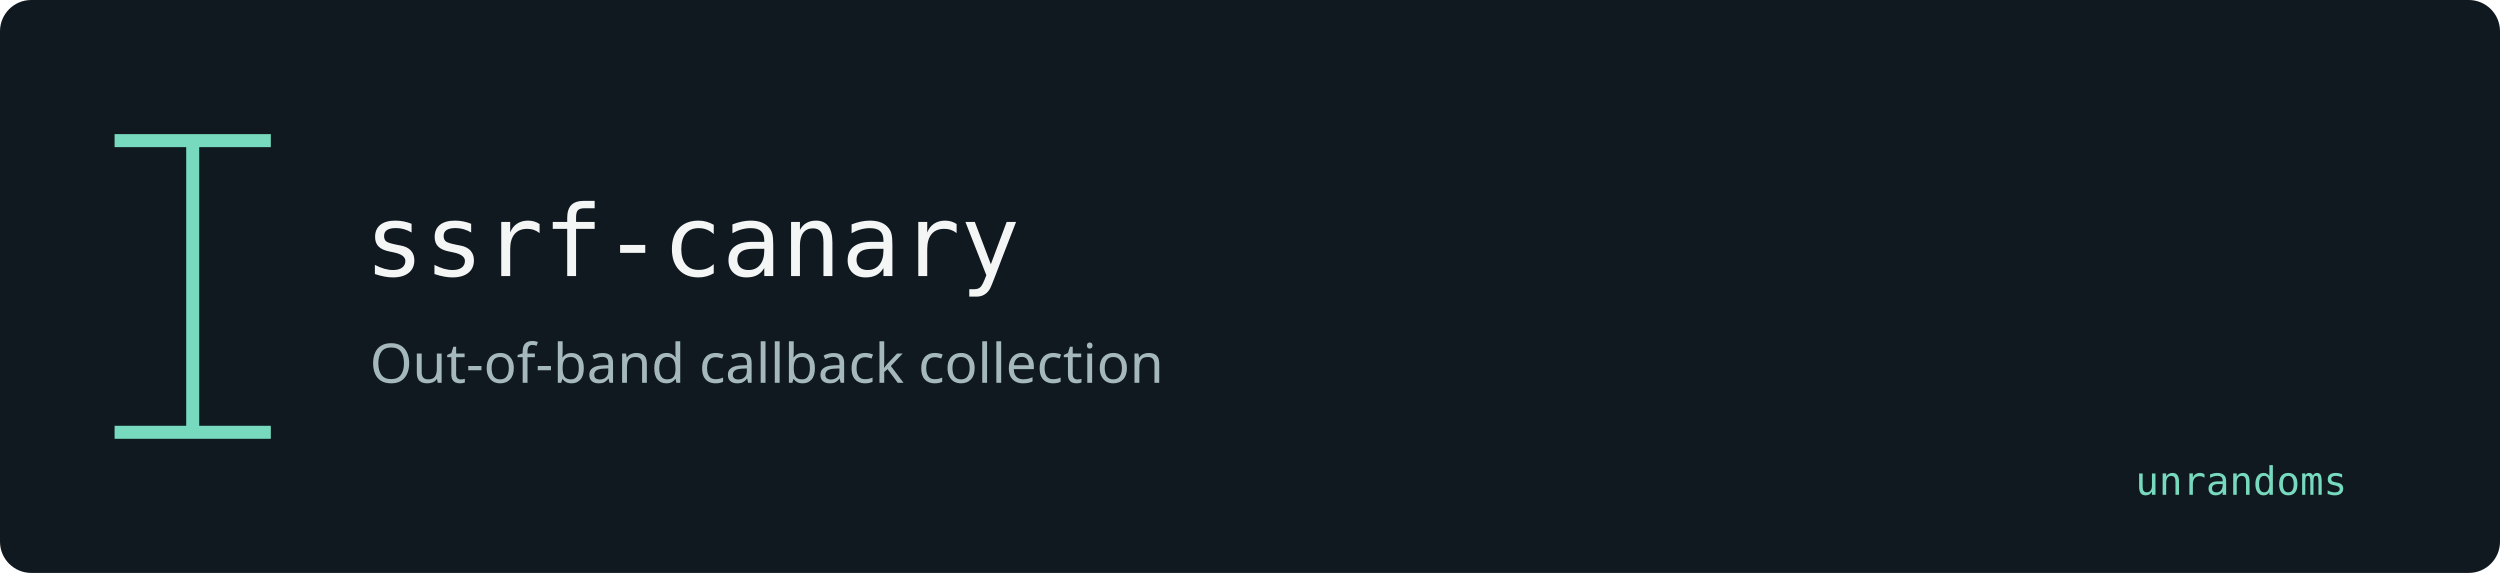
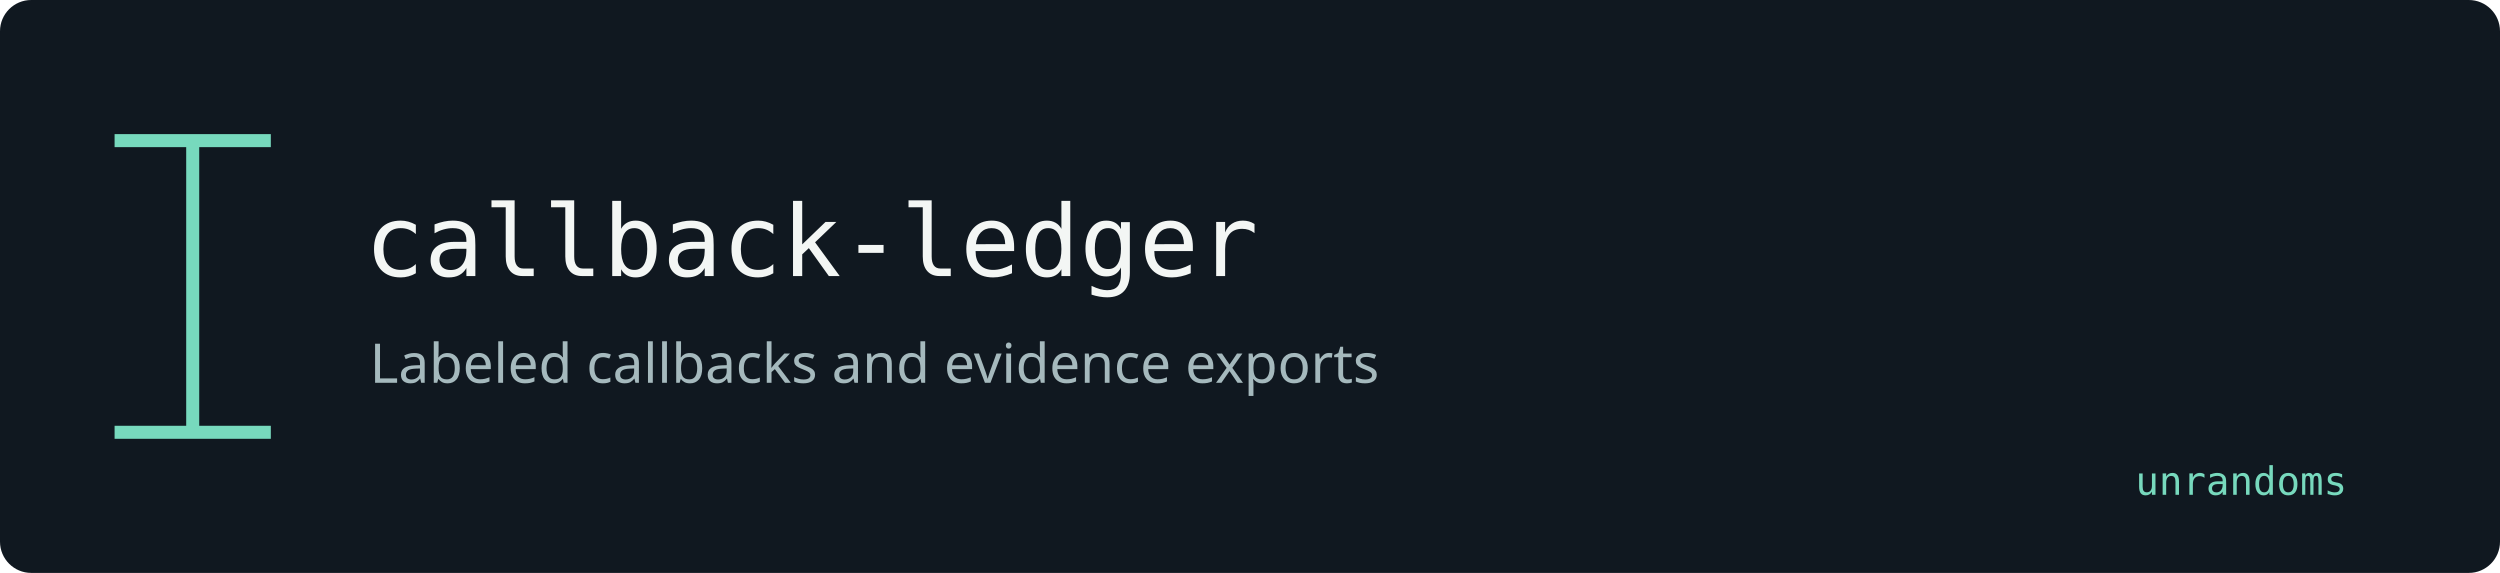
<svg xmlns="http://www.w3.org/2000/svg" width="960" height="220" viewBox="0 0 960 220" role="img" aria-labelledby="title">
  <rect width="960" height="220" rx="12" fill="#101820" />
  <path d="M44 54h30v112H44M104 54H74m30 112H74" fill="none" stroke="#77d9bd" stroke-width="5" />
-   <text x="140" y="106" fill="#f3f6f4" font-family="monospace" font-size="38">ssrf-canary</text>
-   <text x="142" y="147" fill="#a5b9bd" font-family="sans-serif" font-size="21">Out-of-band callback collection</text>
+   <text x="140" y="106" fill="#f3f6f4" font-family="monospace" font-size="38">callback-ledger</text>
+   <text x="142" y="147" fill="#a5b9bd" font-family="sans-serif" font-size="21">Labeled callbacks and evidence exports</text>
  <text x="820" y="190" fill="#77d9bd" font-family="monospace" font-size="15">unrandoms</text>
</svg>
